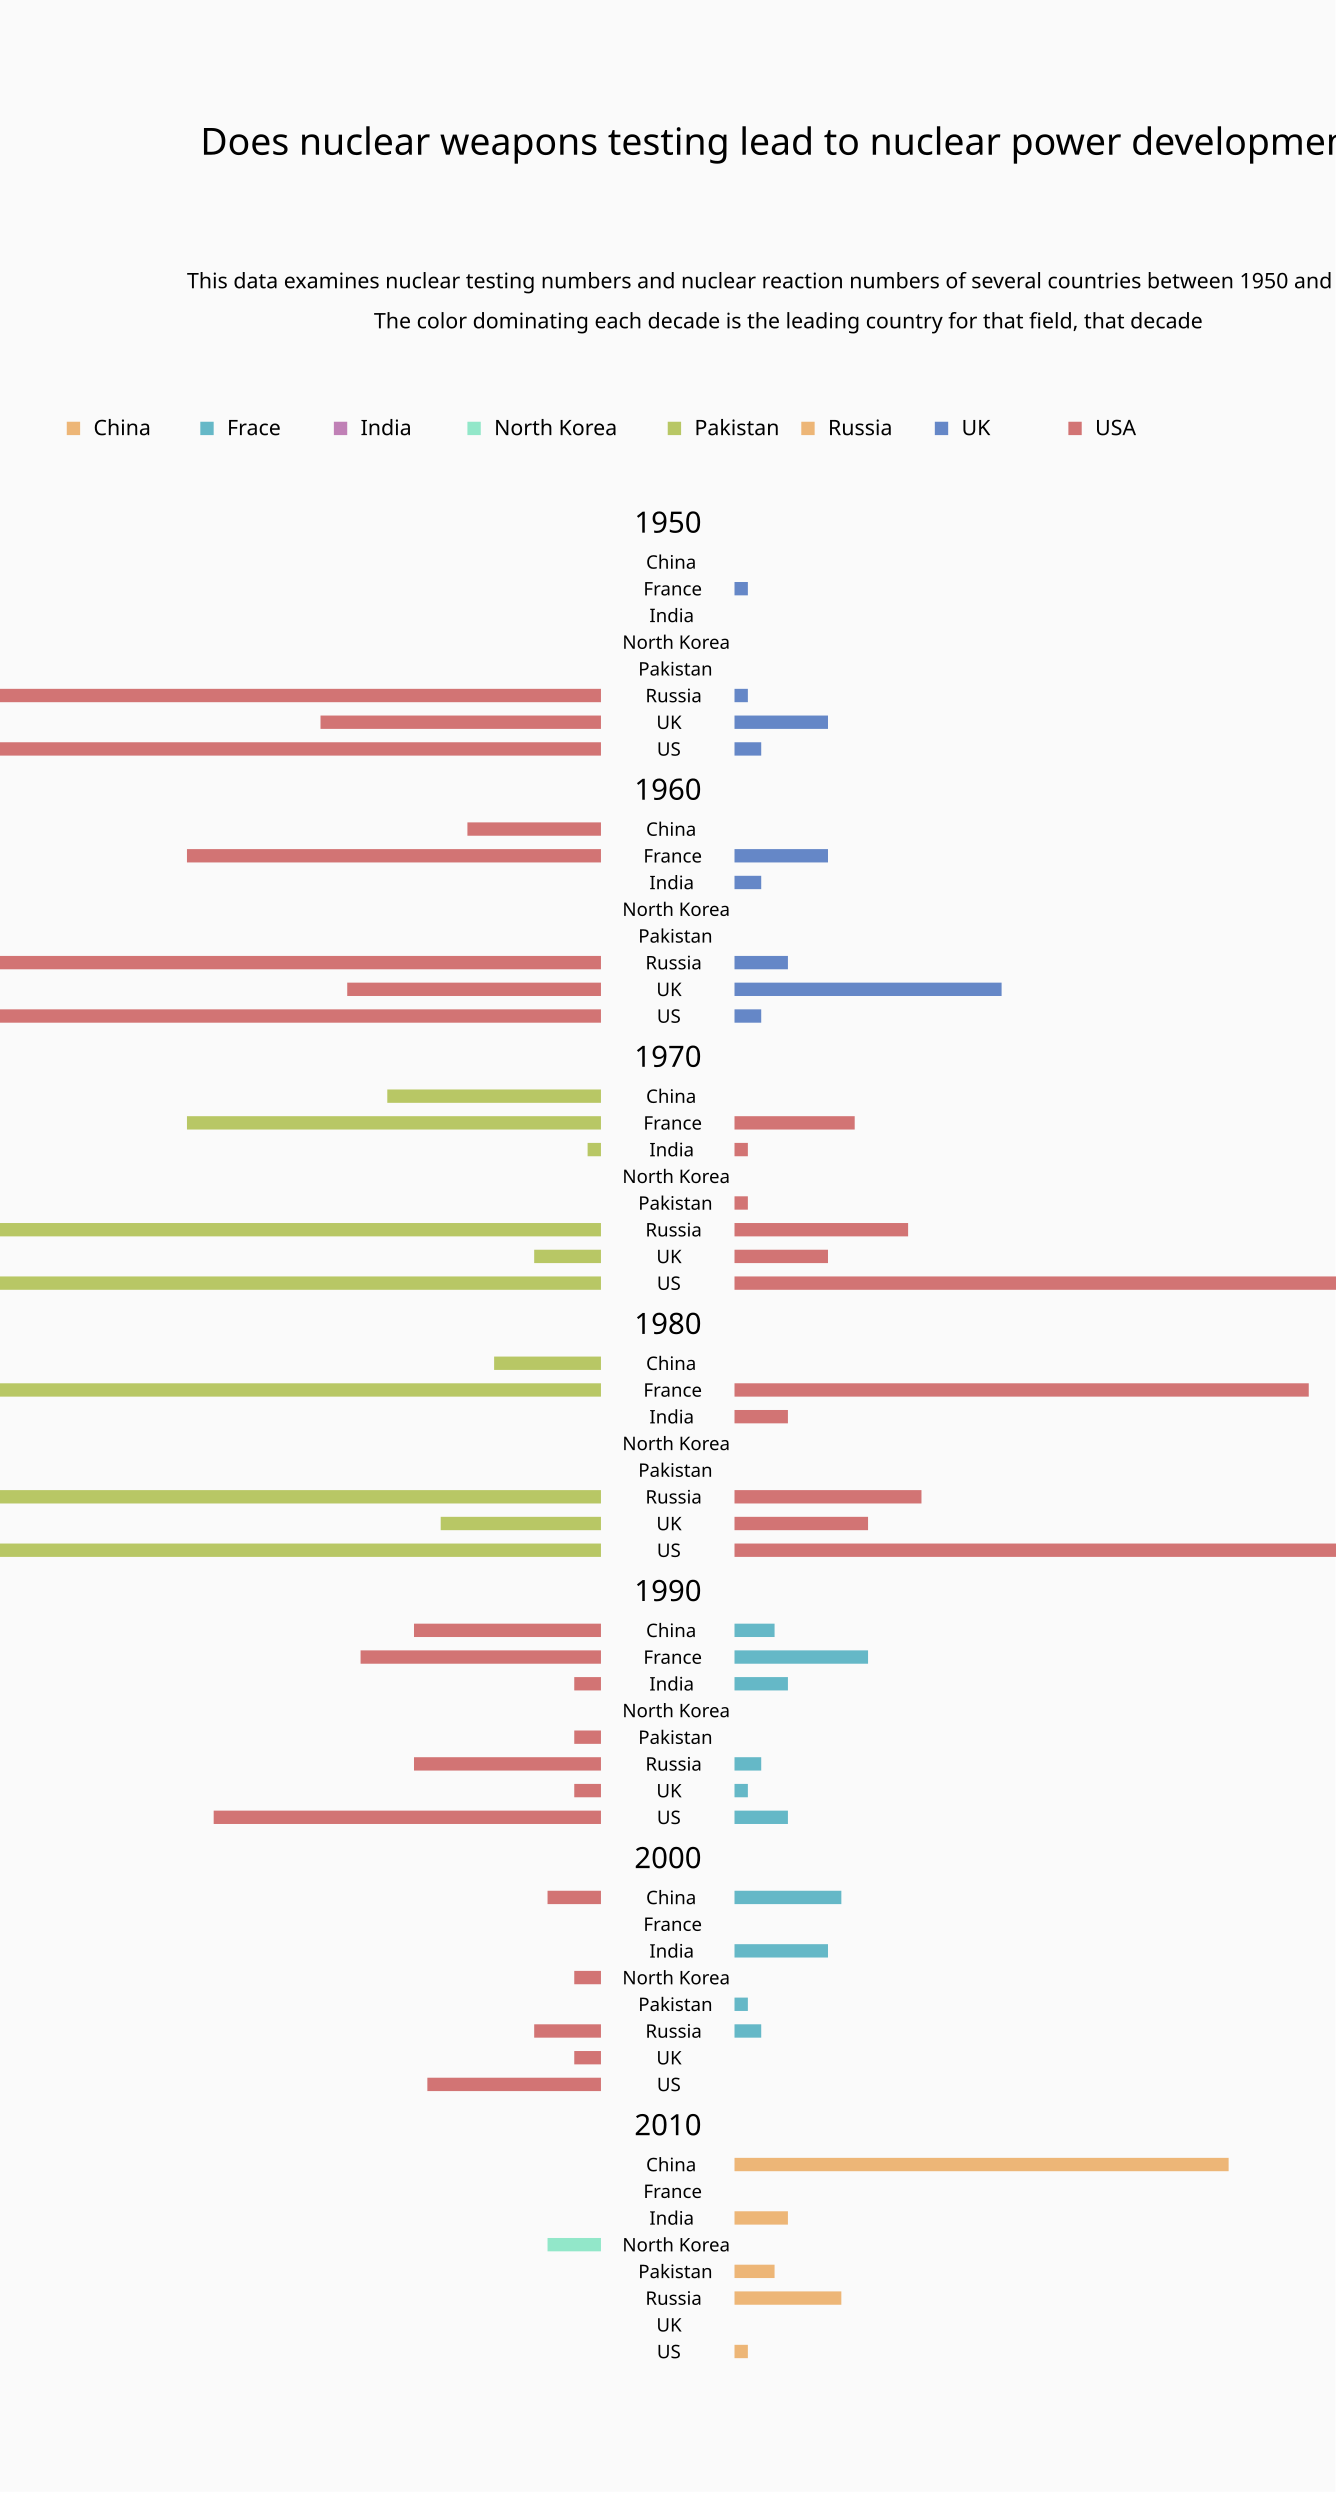
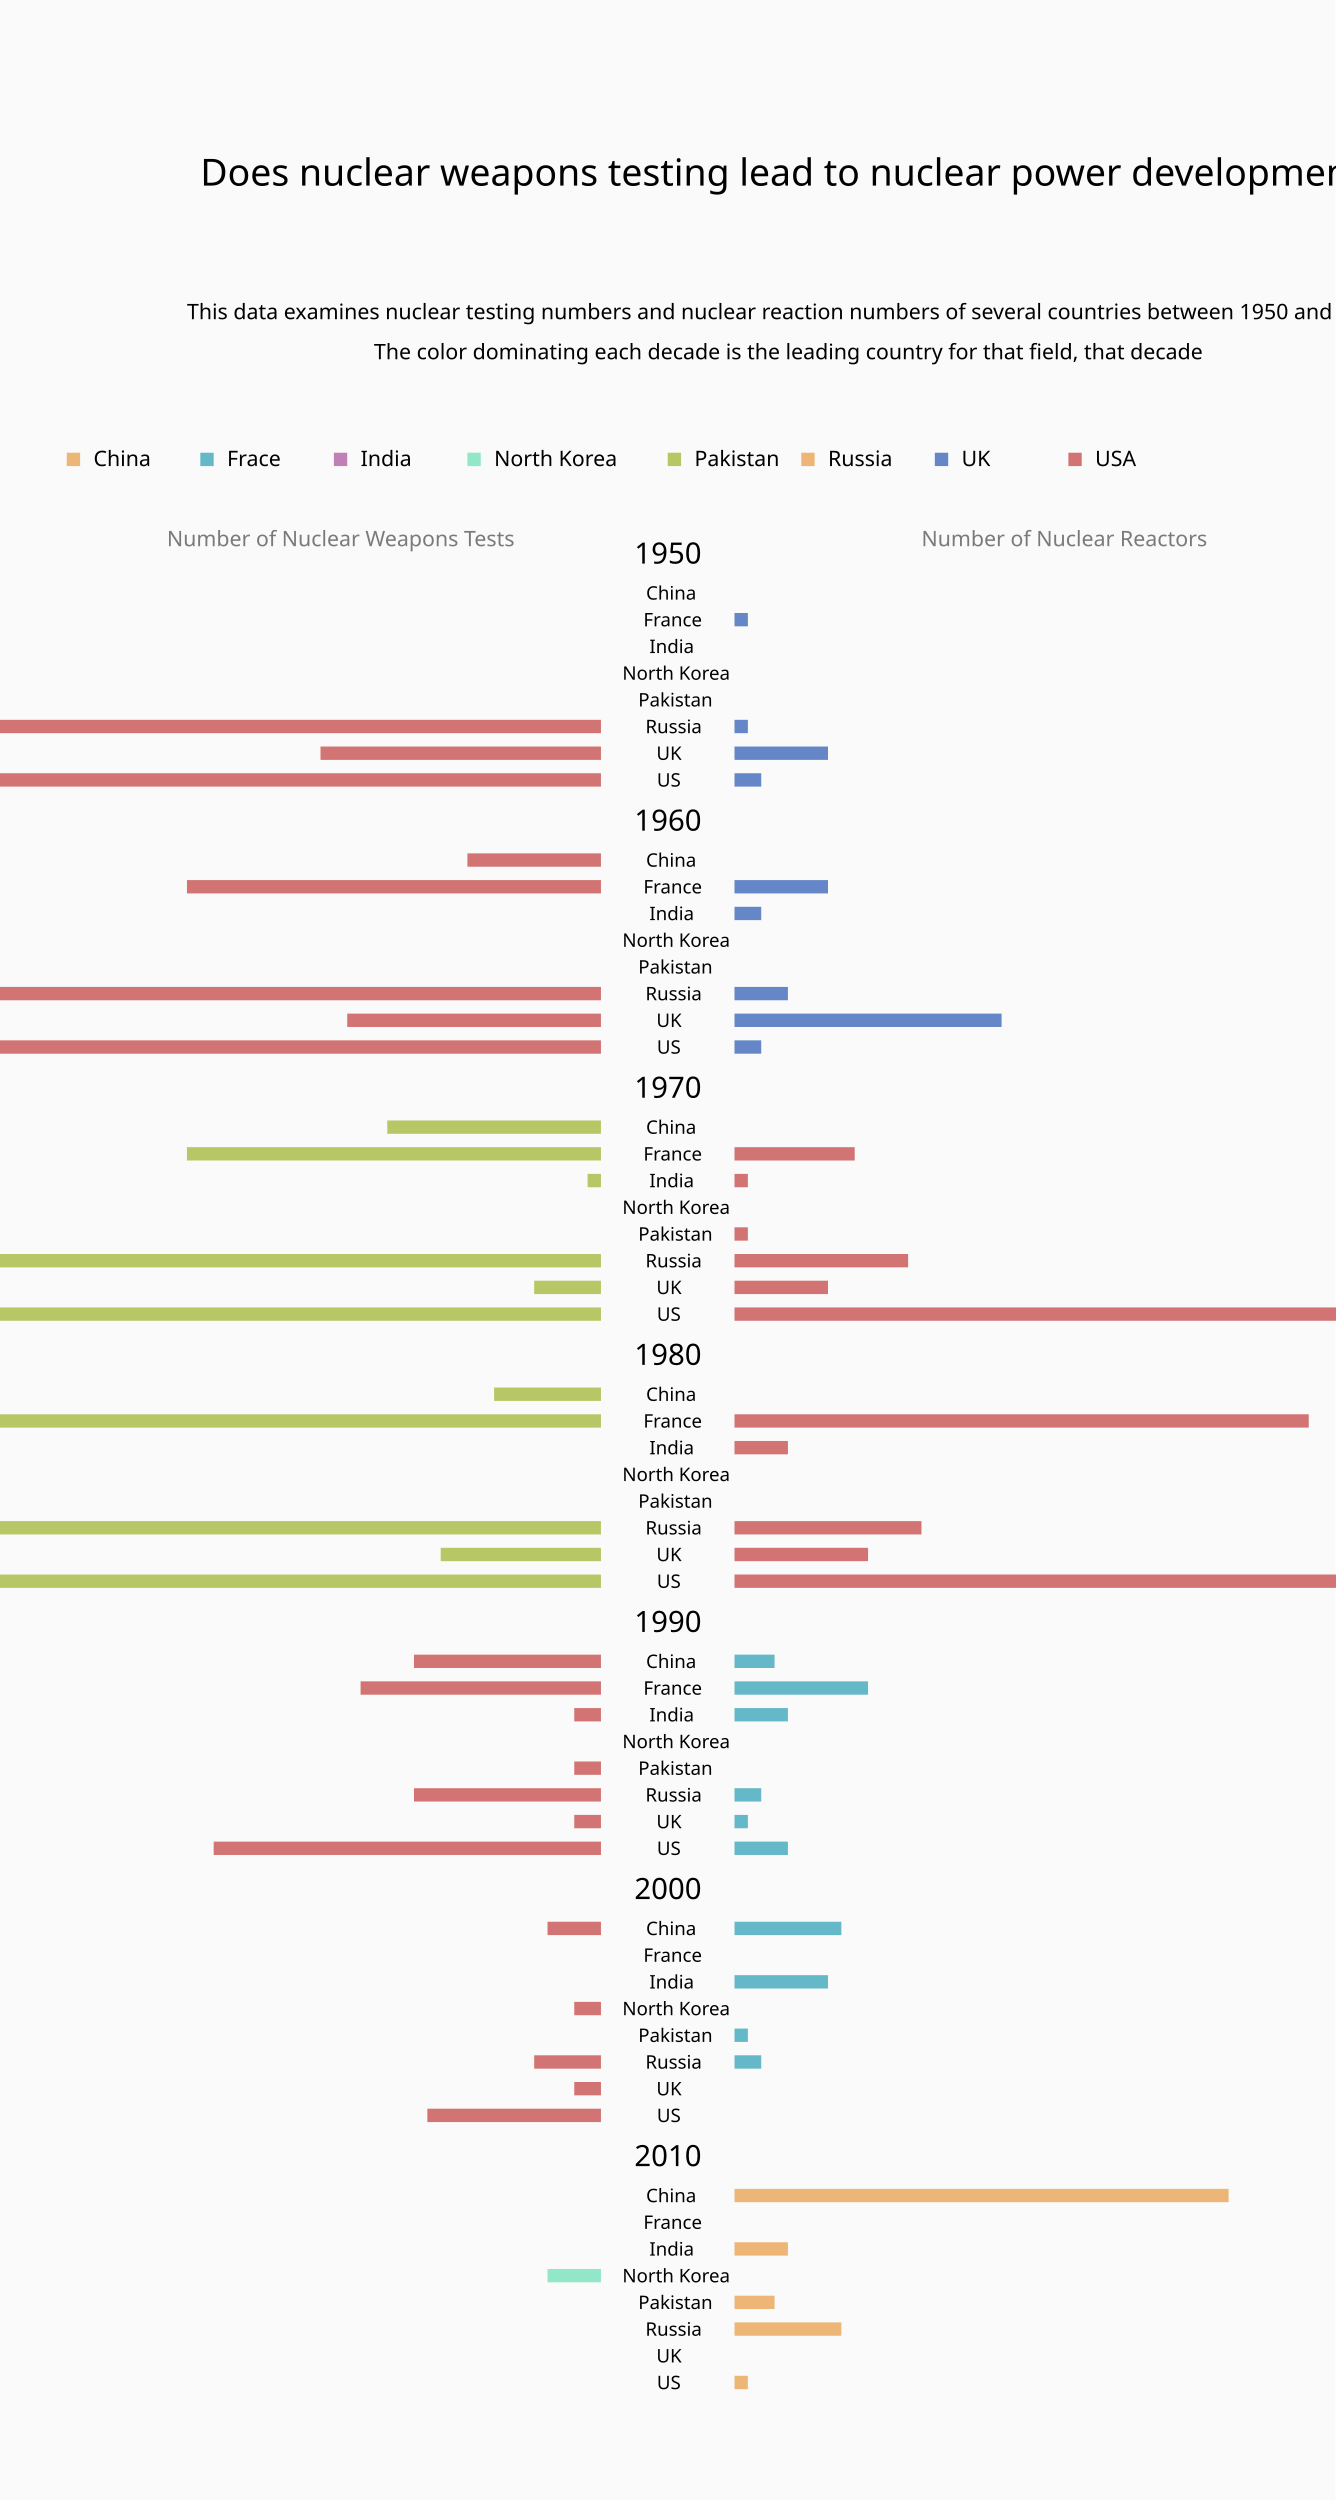
<svg xmlns="http://www.w3.org/2000/svg" version="1.1" id="Layer_1" x="0px" y="0px" viewBox="0 0 1000 1872" style="enable-background:new 0 0 1000 1872;" xml:space="preserve">
  <style type="text/css">
	.st0{fill:#FAFAFA;}
	.st1{font-family:'FuturaPT-Book';}
	.st2{font-size:28px;}
	.st3{font-size:16px;}
	.st4{fill:#EDB677;}
	.st5{fill:#65B8C7;}
	.st6{fill:#C080B6;}
	.st7{fill:#92E7C9;}
	.st8{fill:#B8C765;}
	.st9{fill:#6587C7;}
	.st10{fill:#D27474;}
- 	.st11{font-size:22px;}
- 	.st12{font-size:14px;}
+ 	.st11{fill:#7A7A7A;}
+ 	.st12{font-family:'FuturaPT-BookObl';}
+ 	.st13{font-size:22px;}
+ 	.st14{font-size:14px;}
</style>
  <g transform="scale(1,1)">
    <g transform="scale(1,1)">
-       <rect x="0" y="0" class="st0" width="1000" height="1865.8" />
-     </g>
-     <g>
-       <text transform="matrix(1 0 0 1 150 115.8447)" class="st1 st2">Does nuclear weapons testing lead to nuclear power development?</text>
-     </g>
-     <g>
-       <text transform="matrix(1 0 0 1 140 215.8447)" class="st1 st3">This data examines nuclear testing numbers and nuclear reaction numbers of several countries between 1950 and 2010</text>
-     </g>
-     <g>
-       <text transform="matrix(1 0 0 1 280 245.8447)" class="st1 st3">The color dominating each decade is the leading country for that field, that decade</text>
-     </g>
-     <path class="st4" d="M50,315.8h10v10H50V315.8z" />
-     <g>
-       <text transform="matrix(1 0 0 1 70 325.8446)" class="st1 st3">China</text>
-     </g>
-     <path class="st5" d="M150,315.8h10v10h-10V315.8z" />
-     <g>
-       <text transform="matrix(1 0 0 1 170 325.8446)" class="st1 st3">Frace</text>
-     </g>
-     <path class="st6" d="M250,315.8h10v10h-10V315.8z" />
-     <g>
-       <text transform="matrix(1 0 0 1 270 325.8446)" class="st1 st3">India</text>
-     </g>
-     <path class="st7" d="M350,315.8h10v10h-10V315.8z" />
-     <g>
-       <text transform="matrix(1 0 0 1 370 325.8446)" class="st1 st3">North Korea</text>
-     </g>
-     <path class="st8" d="M500,315.8h10v10h-10V315.8z" />
-     <g>
-       <text transform="matrix(1 0 0 1 520 325.8446)" class="st1 st3">Pakistan</text>
-     </g>
-     <path class="st4" d="M600,315.8h10v10h-10V315.8z" />
-     <g>
-       <text transform="matrix(1 0 0 1 620 325.8446)" class="st1 st3">Russia</text>
-     </g>
-     <path class="st9" d="M700,315.8h10v10h-10V315.8z" />
-     <g>
-       <text transform="matrix(1 0 0 1 720 325.8446)" class="st1 st3">UK</text>
-     </g>
-     <path class="st10" d="M800,315.8h10v10h-10V315.8z" />
-     <g>
-       <text transform="matrix(1 0 0 1 820 325.8446)" class="st1 st3">USA</text>
-     </g>
-     <g>
-       <text transform="matrix(1 0 0 1 475 398.8446)" class="st1 st11">1950</text>
-     </g>
-     <g>
-       <text transform="matrix(1 0 0 1 475 598.8446)" class="st1 st11">1960</text>
-     </g>
-     <g>
-       <text transform="matrix(1 0 0 1 475 798.8447)" class="st1 st11">1970</text>
-     </g>
-     <g>
-       <text transform="matrix(1 0 0 1 475 998.8447)" class="st1 st11">1980</text>
-     </g>
-     <g>
-       <text transform="matrix(1 0 0 1 475 1198.845)" class="st1 st11">1990</text>
-     </g>
-     <g>
-       <text transform="matrix(1 0 0 1 475 1398.845)" class="st1 st11">2000</text>
-     </g>
-     <g>
-       <text transform="matrix(1 0 0 1 475 1598.845)" class="st1 st11">2010</text>
-     </g>
-     <path class="st10" d="M450,415.8L450,415.8v10l0,0V415.8z" />
-     <path class="st10" d="M450,435.8L450,435.8v10l0,0V435.8z" />
-     <path class="st10" d="M450,455.8L450,455.8v10l0,0V455.8z" />
-     <path class="st10" d="M450,475.8L450,475.8v10l0,0V475.8z" />
-     <path class="st10" d="M450,495.8L450,495.8v10l0,0V495.8z" />
-     <path class="st10" d="M-390,515.8h840v10h-840V515.8z" />
-     <path class="st10" d="M240,535.8h210v10H240V535.8z" />
-     <path class="st10" d="M-1430,555.8H450v10h-1880V555.8z" />
-     <path class="st10" d="M350,615.8h100v10H350V615.8z" />
-     <path class="st10" d="M140,635.8h310v10H140V635.8z" />
-     <path class="st10" d="M450,655.8L450,655.8v10l0,0V655.8z" />
-     <path class="st10" d="M450,675.8L450,675.8v10l0,0V675.8z" />
-     <path class="st10" d="M450,695.8L450,695.8v10l0,0V695.8z" />
-     <path class="st10" d="M-2390,715.8H450v10h-2840V715.8z" />
-     <path class="st10" d="M260,735.8h190v10H260V735.8z" />
-     <path class="st10" d="M-4330,755.8H450v10h-4780V755.8z" />
-     <path class="st8" d="M290,815.8h160v10H290V815.8z" />
-     <path class="st8" d="M140,835.8h310v10H140V835.8z" />
-     <path class="st8" d="M440,855.8h10v10h-10V855.8z" />
-     <path class="st8" d="M450,875.8L450,875.8v10l0,0V875.8z" />
-     <path class="st8" d="M450,895.8L450,895.8v10l0,0V895.8z" />
-     <path class="st8" d="M-1980,915.8H450v10h-2430V915.8z" />
-     <path class="st8" d="M400,935.8h50v10h-50V935.8z" />
-     <path class="st8" d="M-1870,955.8H450v10h-2320V955.8z" />
-     <path class="st8" d="M370,1015.8h80v10h-80V1015.8z" />
-     <path class="st8" d="M-470,1035.8h920v10h-920V1035.8z" />
-     <path class="st8" d="M450,1055.8L450,1055.8v10l0,0V1055.8z" />
-     <path class="st8" d="M450,1075.8L450,1075.8v10l0,0V1075.8z" />
-     <path class="st8" d="M450,1095.8L450,1095.8v10l0,0V1095.8z" />
-     <path class="st8" d="M-1420,1115.8H450v10h-1870V1115.8z" />
-     <path class="st8" d="M330,1135.8h120v10H330V1135.8z" />
-     <path class="st8" d="M-1100,1155.8H450v10h-1550V1155.8z" />
-     <path class="st10" d="M310,1215.8h140v10H310V1215.8z" />
-     <path class="st10" d="M270,1235.8h180v10H270V1235.8z" />
-     <path class="st10" d="M430,1255.8h20v10h-20V1255.8z" />
-     <path class="st10" d="M450,1275.8L450,1275.8v10l0,0V1275.8z" />
-     <path class="st10" d="M430,1295.8h20v10h-20V1295.8z" />
-     <path class="st10" d="M310,1315.8h140v10H310V1315.8z" />
-     <path class="st10" d="M430,1335.8h20v10h-20V1335.8z" />
-     <path class="st10" d="M160,1355.8h290v10H160V1355.8z" />
-     <path class="st10" d="M410,1415.8h40v10h-40V1415.8z" />
-     <path class="st10" d="M450,1435.8L450,1435.8v10l0,0V1435.8z" />
-     <path class="st10" d="M450,1455.8L450,1455.8v10l0,0V1455.8z" />
-     <path class="st10" d="M430,1475.8h20v10h-20V1475.8z" />
-     <path class="st10" d="M450,1495.8L450,1495.8v10l0,0V1495.8z" />
-     <path class="st10" d="M400,1515.8h50v10h-50V1515.8z" />
-     <path class="st10" d="M430,1535.8h20v10h-20V1535.8z" />
-     <path class="st10" d="M320,1555.8h130v10H320V1555.8z" />
-     <path class="st7" d="M450,1615.8L450,1615.8v10l0,0V1615.8z" />
-     <path class="st7" d="M450,1635.8L450,1635.8v10l0,0V1635.8z" />
-     <path class="st7" d="M450,1655.8L450,1655.8v10l0,0V1655.8z" />
-     <path class="st7" d="M410,1675.8h40v10h-40V1675.8z" />
-     <path class="st7" d="M450,1695.8L450,1695.8v10l0,0V1695.8z" />
-     <path class="st7" d="M450,1715.8L450,1715.8v10l0,0V1715.8z" />
-     <path class="st7" d="M450,1735.8L450,1735.8v10l0,0V1735.8z" />
-     <path class="st7" d="M450,1755.8L450,1755.8v10l0,0V1755.8z" />
-     <path class="st9" d="M550,415.8L550,415.8v10l0,0V415.8z" />
-     <g>
-       <text transform="matrix(1 0 0 1 483.7604 425.8446)" class="st1 st12">China</text>
-     </g>
-     <path class="st9" d="M550,435.8h10v10h-10V435.8z" />
-     <g>
-       <text transform="matrix(1 0 0 1 481.7794 445.8446)" class="st1 st12">France</text>
-     </g>
-     <path class="st9" d="M550,455.8L550,455.8v10l0,0V455.8z" />
-     <g>
-       <text transform="matrix(1 0 0 1 486.2384 465.8446)" class="st1 st12">India</text>
-     </g>
-     <path class="st9" d="M550,475.8L550,475.8v10l0,0V475.8z" />
-     <g>
-       <text transform="matrix(1 0 0 1 466.0228 485.8446)" class="st1 st12">North Korea</text>
-     </g>
-     <path class="st9" d="M550,495.8L550,495.8v10l0,0V495.8z" />
-     <g>
-       <text transform="matrix(1 0 0 1 477.9225 505.8446)" class="st1 st12">Pakistan</text>
-     </g>
-     <path class="st9" d="M550,515.8h10v10h-10V515.8z" />
-     <g>
-       <text transform="matrix(1 0 0 1 483.3054 525.8446)" class="st1 st12">Russia</text>
-     </g>
-     <path class="st9" d="M550,535.8h70v10h-70V535.8z" />
-     <g>
-       <text transform="matrix(1 0 0 1 491.5021 545.8446)" class="st1 st12">UK</text>
-     </g>
-     <path class="st9" d="M550,555.8h20v10h-20V555.8z" />
-     <g>
-       <text transform="matrix(1 0 0 1 491.8521 565.8446)" class="st1 st12">US</text>
-     </g>
-     <path class="st9" d="M550,615.8L550,615.8v10l0,0V615.8z" />
-     <g>
-       <text transform="matrix(1 0 0 1 483.7604 625.8446)" class="st1 st12">China</text>
-     </g>
-     <path class="st9" d="M550,635.8h70v10h-70V635.8z" />
-     <g>
-       <text transform="matrix(1 0 0 1 481.7794 645.8446)" class="st1 st12">France</text>
-     </g>
-     <path class="st9" d="M550,655.8h20v10h-20V655.8z" />
-     <g>
-       <text transform="matrix(1 0 0 1 486.2384 665.8446)" class="st1 st12">India</text>
-     </g>
-     <path class="st9" d="M550,675.8L550,675.8v10l0,0V675.8z" />
-     <g>
-       <text transform="matrix(1 0 0 1 466.0228 685.8446)" class="st1 st12">North Korea</text>
-     </g>
-     <path class="st9" d="M550,695.8L550,695.8v10l0,0V695.8z" />
-     <g>
-       <text transform="matrix(1 0 0 1 477.9225 705.8446)" class="st1 st12">Pakistan</text>
-     </g>
-     <path class="st9" d="M550,715.8h40v10h-40V715.8z" />
-     <g>
-       <text transform="matrix(1 0 0 1 483.3054 725.8446)" class="st1 st12">Russia</text>
-     </g>
-     <path class="st9" d="M550,735.8h200v10H550V735.8z" />
-     <g>
-       <text transform="matrix(1 0 0 1 491.5021 745.8446)" class="st1 st12">UK</text>
-     </g>
-     <path class="st9" d="M550,755.8h20v10h-20V755.8z" />
-     <g>
-       <text transform="matrix(1 0 0 1 491.8521 765.8446)" class="st1 st12">US</text>
-     </g>
-     <path class="st10" d="M550,815.8L550,815.8v10l0,0V815.8z" />
-     <g>
-       <text transform="matrix(1 0 0 1 483.7604 825.8447)" class="st1 st12">China</text>
-     </g>
-     <path class="st10" d="M550,835.8h90v10h-90V835.8z" />
-     <g>
-       <text transform="matrix(1 0 0 1 481.7794 845.8447)" class="st1 st12">France</text>
-     </g>
-     <path class="st10" d="M550,855.8h10v10h-10V855.8z" />
-     <g>
-       <text transform="matrix(1 0 0 1 486.2384 865.8447)" class="st1 st12">India</text>
-     </g>
-     <path class="st10" d="M550,875.8L550,875.8v10l0,0V875.8z" />
-     <g>
-       <text transform="matrix(1 0 0 1 466.0228 885.8447)" class="st1 st12">North Korea</text>
-     </g>
-     <path class="st10" d="M550,895.8h10v10h-10V895.8z" />
-     <g>
-       <text transform="matrix(1 0 0 1 477.9225 905.8447)" class="st1 st12">Pakistan</text>
-     </g>
-     <path class="st10" d="M550,915.8h130v10H550V915.8z" />
-     <g>
-       <text transform="matrix(1 0 0 1 483.3054 925.8447)" class="st1 st12">Russia</text>
-     </g>
-     <path class="st10" d="M550,935.8h70v10h-70V935.8z" />
-     <g>
-       <text transform="matrix(1 0 0 1 491.5021 945.8447)" class="st1 st12">UK</text>
-     </g>
-     <path class="st10" d="M550,955.8h590v10H550V955.8z" />
-     <g>
-       <text transform="matrix(1 0 0 1 491.8521 965.8447)" class="st1 st12">US</text>
-     </g>
-     <path class="st10" d="M550,1015.8L550,1015.8v10l0,0V1015.8z" />
-     <g>
-       <text transform="matrix(1 0 0 1 483.7604 1025.845)" class="st1 st12">China</text>
-     </g>
-     <path class="st10" d="M550,1035.8h430v10H550V1035.8z" />
-     <g>
-       <text transform="matrix(1 0 0 1 481.7794 1045.845)" class="st1 st12">France</text>
-     </g>
-     <path class="st10" d="M550,1055.8h40v10h-40V1055.8z" />
-     <g>
-       <text transform="matrix(1 0 0 1 486.2384 1065.845)" class="st1 st12">India</text>
-     </g>
-     <path class="st10" d="M550,1075.8L550,1075.8v10l0,0V1075.8z" />
-     <g>
-       <text transform="matrix(1 0 0 1 466.0228 1085.845)" class="st1 st12">North Korea</text>
-     </g>
-     <path class="st10" d="M550,1095.8L550,1095.8v10l0,0V1095.8z" />
-     <g>
-       <text transform="matrix(1 0 0 1 477.9225 1105.845)" class="st1 st12">Pakistan</text>
-     </g>
-     <path class="st10" d="M550,1115.8h140v10H550V1115.8z" />
-     <g>
-       <text transform="matrix(1 0 0 1 483.3054 1125.845)" class="st1 st12">Russia</text>
-     </g>
-     <path class="st10" d="M550,1135.8h100v10H550V1135.8z" />
-     <g>
-       <text transform="matrix(1 0 0 1 491.5021 1145.845)" class="st1 st12">UK</text>
-     </g>
-     <path class="st10" d="M550,1155.8h470v10H550V1155.8z" />
-     <g>
-       <text transform="matrix(1 0 0 1 491.8521 1165.845)" class="st1 st12">US</text>
-     </g>
-     <path class="st5" d="M550,1215.8h30v10h-30V1215.8z" />
-     <g>
-       <text transform="matrix(1 0 0 1 483.7604 1225.845)" class="st1 st12">China</text>
-     </g>
-     <path class="st5" d="M550,1235.8h100v10H550V1235.8z" />
-     <g>
-       <text transform="matrix(1 0 0 1 481.7794 1245.845)" class="st1 st12">France</text>
-     </g>
-     <path class="st5" d="M550,1255.8h40v10h-40V1255.8z" />
-     <g>
-       <text transform="matrix(1 0 0 1 486.2384 1265.845)" class="st1 st12">India</text>
-     </g>
-     <path class="st5" d="M550,1275.8L550,1275.8v10l0,0V1275.8z" />
-     <g>
-       <text transform="matrix(1 0 0 1 466.0228 1285.845)" class="st1 st12">North Korea</text>
-     </g>
-     <path class="st5" d="M550,1295.8L550,1295.8v10l0,0V1295.8z" />
-     <g>
-       <text transform="matrix(1 0 0 1 477.9225 1305.845)" class="st1 st12">Pakistan</text>
-     </g>
-     <path class="st5" d="M550,1315.8h20v10h-20V1315.8z" />
-     <g>
-       <text transform="matrix(1 0 0 1 483.3054 1325.845)" class="st1 st12">Russia</text>
-     </g>
-     <path class="st5" d="M550,1335.8h10v10h-10V1335.8z" />
-     <g>
-       <text transform="matrix(1 0 0 1 491.5021 1345.845)" class="st1 st12">UK</text>
-     </g>
-     <path class="st5" d="M550,1355.8h40v10h-40V1355.8z" />
-     <g>
-       <text transform="matrix(1 0 0 1 491.8521 1365.845)" class="st1 st12">US</text>
-     </g>
-     <path class="st5" d="M550,1415.8h80v10h-80V1415.8z" />
-     <g>
-       <text transform="matrix(1 0 0 1 483.7604 1425.845)" class="st1 st12">China</text>
-     </g>
-     <path class="st5" d="M550,1435.8L550,1435.8v10l0,0V1435.8z" />
-     <g>
-       <text transform="matrix(1 0 0 1 481.7794 1445.845)" class="st1 st12">France</text>
-     </g>
-     <path class="st5" d="M550,1455.8h70v10h-70V1455.8z" />
-     <g>
-       <text transform="matrix(1 0 0 1 486.2384 1465.845)" class="st1 st12">India</text>
-     </g>
-     <path class="st5" d="M550,1475.8L550,1475.8v10l0,0V1475.8z" />
-     <g>
-       <text transform="matrix(1 0 0 1 466.0228 1485.845)" class="st1 st12">North Korea</text>
-     </g>
-     <path class="st5" d="M550,1495.8h10v10h-10V1495.8z" />
-     <g>
-       <text transform="matrix(1 0 0 1 477.9225 1505.845)" class="st1 st12">Pakistan</text>
-     </g>
-     <path class="st5" d="M550,1515.8h20v10h-20V1515.8z" />
-     <g>
-       <text transform="matrix(1 0 0 1 483.3054 1525.845)" class="st1 st12">Russia</text>
-     </g>
-     <path class="st5" d="M550,1535.8L550,1535.8v10l0,0V1535.8z" />
-     <g>
-       <text transform="matrix(1 0 0 1 491.5021 1545.845)" class="st1 st12">UK</text>
-     </g>
-     <path class="st5" d="M550,1555.8L550,1555.8v10l0,0V1555.8z" />
-     <g>
-       <text transform="matrix(1 0 0 1 491.8521 1565.845)" class="st1 st12">US</text>
-     </g>
-     <path class="st4" d="M550,1615.8h370v10H550V1615.8z" />
-     <g>
-       <text transform="matrix(1 0 0 1 483.7604 1625.845)" class="st1 st12">China</text>
-     </g>
-     <path class="st4" d="M550,1635.8L550,1635.8v10l0,0V1635.8z" />
-     <g>
-       <text transform="matrix(1 0 0 1 481.7794 1645.845)" class="st1 st12">France</text>
-     </g>
-     <path class="st4" d="M550,1655.8h40v10h-40V1655.8z" />
-     <g>
-       <text transform="matrix(1 0 0 1 486.2384 1665.845)" class="st1 st12">India</text>
-     </g>
-     <path class="st4" d="M550,1675.8L550,1675.8v10l0,0V1675.8z" />
-     <g>
-       <text transform="matrix(1 0 0 1 466.0228 1685.845)" class="st1 st12">North Korea</text>
-     </g>
-     <path class="st4" d="M550,1695.8h30v10h-30V1695.8z" />
-     <g>
-       <text transform="matrix(1 0 0 1 477.9225 1705.845)" class="st1 st12">Pakistan</text>
-     </g>
-     <path class="st4" d="M550,1715.8h80v10h-80V1715.8z" />
-     <g>
-       <text transform="matrix(1 0 0 1 483.3054 1725.845)" class="st1 st12">Russia</text>
-     </g>
-     <path class="st4" d="M550,1735.8L550,1735.8v10l0,0V1735.8z" />
-     <g>
-       <text transform="matrix(1 0 0 1 491.5021 1745.845)" class="st1 st12">UK</text>
-     </g>
-     <path class="st4" d="M550,1755.8h10v10h-10V1755.8z" />
-     <g>
-       <text transform="matrix(1 0 0 1 491.8521 1765.845)" class="st1 st12">US</text>
+       <rect class="st0" width="1000" height="1872" />
+     </g>
+     <g>
+       <text transform="matrix(1 0 0 1 150 139)" class="st1 st2">Does nuclear weapons testing lead to nuclear power development?</text>
+     </g>
+     <g>
+       <text transform="matrix(1 0 0 1 140 239)" class="st1 st3">This data examines nuclear testing numbers and nuclear reaction numbers of several countries between 1950 and 2010</text>
+     </g>
+     <g>
+       <text transform="matrix(1 0 0 1 280 269)" class="st1 st3">The color dominating each decade is the leading country for that field, that decade</text>
+     </g>
+     <path class="st4" d="M50,339h10v10H50V339z" />
+     <g>
+       <text transform="matrix(1 0 0 1 70 349)" class="st1 st3">China</text>
+     </g>
+     <path class="st5" d="M150,339h10v10h-10V339z" />
+     <g>
+       <text transform="matrix(1 0 0 1 170 349)" class="st1 st3">Frace</text>
+     </g>
+     <path class="st6" d="M250,339h10v10h-10V339z" />
+     <g>
+       <text transform="matrix(1 0 0 1 270 349)" class="st1 st3">India</text>
+     </g>
+     <path class="st7" d="M350,339h10v10h-10V339z" />
+     <g>
+       <text transform="matrix(1 0 0 1 370 349)" class="st1 st3">North Korea</text>
+     </g>
+     <path class="st8" d="M500,339h10v10h-10V339z" />
+     <g>
+       <text transform="matrix(1 0 0 1 520 349)" class="st1 st3">Pakistan</text>
+     </g>
+     <path class="st4" d="M600,339h10v10h-10V339z" />
+     <g>
+       <text transform="matrix(1 0 0 1 620 349)" class="st1 st3">Russia</text>
+     </g>
+     <path class="st9" d="M700,339h10v10h-10V339z" />
+     <g>
+       <text transform="matrix(1 0 0 1 720 349)" class="st1 st3">UK</text>
+     </g>
+     <path class="st10" d="M800,339h10v10h-10V339z" />
+     <g>
+       <text transform="matrix(1 0 0 1 820 349)" class="st1 st3">USA</text>
+     </g>
+     <g>
+       <text transform="matrix(1 0 0 1 125 409)" class="st11 st12 st3">Number of Nuclear Weapons Tests</text>
+     </g>
+     <g>
+       <text transform="matrix(1 0 0 1 690 409)" class="st11 st12 st3">Number of Nuclear Reactors</text>
+     </g>
+     <g>
+       <text transform="matrix(1 0 0 1 475 422)" class="st12 st13">1950</text>
+     </g>
+     <g>
+       <text transform="matrix(1 0 0 1 475 622)" class="st12 st13">1960</text>
+     </g>
+     <g>
+       <text transform="matrix(1 0 0 1 475 822)" class="st12 st13">1970</text>
+     </g>
+     <g>
+       <text transform="matrix(1 0 0 1 475 1022)" class="st12 st13">1980</text>
+     </g>
+     <g>
+       <text transform="matrix(1 0 0 1 475 1222)" class="st12 st13">1990</text>
+     </g>
+     <g>
+       <text transform="matrix(1 0 0 1 475 1422)" class="st12 st13">2000</text>
+     </g>
+     <g>
+       <text transform="matrix(1 0 0 1 475 1622)" class="st12 st13">2010</text>
+     </g>
+     <path class="st10" d="M450,439L450,439v10l0,0V439z" />
+     <path class="st10" d="M450,459L450,459v10l0,0V459z" />
+     <path class="st10" d="M450,479L450,479v10l0,0V479z" />
+     <path class="st10" d="M450,499L450,499v10l0,0V499z" />
+     <path class="st10" d="M450,519L450,519v10l0,0V519z" />
+     <path class="st10" d="M-390,539h840v10h-840V539z" />
+     <path class="st10" d="M240,559h210v10H240V559z" />
+     <path class="st10" d="M-1430,579H450v10h-1880V579z" />
+     <path class="st10" d="M350,639h100v10H350V639z" />
+     <path class="st10" d="M140,659h310v10H140V659z" />
+     <path class="st10" d="M450,679L450,679v10l0,0V679z" />
+     <path class="st10" d="M450,699L450,699v10l0,0V699z" />
+     <path class="st10" d="M450,719L450,719v10l0,0V719z" />
+     <path class="st10" d="M-2390,739H450v10h-2840V739z" />
+     <path class="st10" d="M260,759h190v10H260V759z" />
+     <path class="st10" d="M-4330,779H450v10h-4780V779z" />
+     <path class="st8" d="M290,839h160v10H290V839z" />
+     <path class="st8" d="M140,859h310v10H140V859z" />
+     <path class="st8" d="M440,879h10v10h-10V879z" />
+     <path class="st8" d="M450,899L450,899v10l0,0V899z" />
+     <path class="st8" d="M450,919L450,919v10l0,0V919z" />
+     <path class="st8" d="M-1980,939H450v10h-2430V939z" />
+     <path class="st8" d="M400,959h50v10h-50V959z" />
+     <path class="st8" d="M-1870,979H450v10h-2320V979z" />
+     <path class="st8" d="M370,1039h80v10h-80V1039z" />
+     <path class="st8" d="M-470,1059h920v10h-920V1059z" />
+     <path class="st8" d="M450,1079L450,1079v10l0,0V1079z" />
+     <path class="st8" d="M450,1099L450,1099v10l0,0V1099z" />
+     <path class="st8" d="M450,1119L450,1119v10l0,0V1119z" />
+     <path class="st8" d="M-1420,1139H450v10h-1870V1139z" />
+     <path class="st8" d="M330,1159h120v10H330V1159z" />
+     <path class="st8" d="M-1100,1179H450v10h-1550V1179z" />
+     <path class="st10" d="M310,1239h140v10H310V1239z" />
+     <path class="st10" d="M270,1259h180v10H270V1259z" />
+     <path class="st10" d="M430,1279h20v10h-20V1279z" />
+     <path class="st10" d="M450,1299L450,1299v10l0,0V1299z" />
+     <path class="st10" d="M430,1319h20v10h-20V1319z" />
+     <path class="st10" d="M310,1339h140v10H310V1339z" />
+     <path class="st10" d="M430,1359h20v10h-20V1359z" />
+     <path class="st10" d="M160,1379h290v10H160V1379z" />
+     <path class="st10" d="M410,1439h40v10h-40V1439z" />
+     <path class="st10" d="M450,1459L450,1459v10l0,0V1459z" />
+     <path class="st10" d="M450,1479L450,1479v10l0,0V1479z" />
+     <path class="st10" d="M430,1499h20v10h-20V1499z" />
+     <path class="st10" d="M450,1519L450,1519v10l0,0V1519z" />
+     <path class="st10" d="M400,1539h50v10h-50V1539z" />
+     <path class="st10" d="M430,1559h20v10h-20V1559z" />
+     <path class="st10" d="M320,1579h130v10H320V1579z" />
+     <path class="st7" d="M450,1639L450,1639v10l0,0V1639z" />
+     <path class="st7" d="M450,1659L450,1659v10l0,0V1659z" />
+     <path class="st7" d="M450,1679L450,1679v10l0,0V1679z" />
+     <path class="st7" d="M410,1699h40v10h-40V1699z" />
+     <path class="st7" d="M450,1719L450,1719v10l0,0V1719z" />
+     <path class="st7" d="M450,1739L450,1739v10l0,0V1739z" />
+     <path class="st7" d="M450,1759L450,1759v10l0,0V1759z" />
+     <path class="st7" d="M450,1779L450,1779v10l0,0V1779z" />
+     <path class="st9" d="M550,439L550,439v10l0,0V439z" />
+     <g>
+       <text transform="matrix(1 0 0 1 483.7604 449)" class="st1 st14">China</text>
+     </g>
+     <path class="st9" d="M550,459h10v10h-10V459z" />
+     <g>
+       <text transform="matrix(1 0 0 1 481.7794 469)" class="st1 st14">France</text>
+     </g>
+     <path class="st9" d="M550,479L550,479v10l0,0V479z" />
+     <g>
+       <text transform="matrix(1 0 0 1 486.2384 489)" class="st1 st14">India</text>
+     </g>
+     <path class="st9" d="M550,499L550,499v10l0,0V499z" />
+     <g>
+       <text transform="matrix(1 0 0 1 466.0228 509)" class="st1 st14">North Korea</text>
+     </g>
+     <path class="st9" d="M550,519L550,519v10l0,0V519z" />
+     <g>
+       <text transform="matrix(1 0 0 1 477.9225 529)" class="st1 st14">Pakistan</text>
+     </g>
+     <path class="st9" d="M550,539h10v10h-10V539z" />
+     <g>
+       <text transform="matrix(1 0 0 1 483.3054 549)" class="st1 st14">Russia</text>
+     </g>
+     <path class="st9" d="M550,559h70v10h-70V559z" />
+     <g>
+       <text transform="matrix(1 0 0 1 491.5021 569)" class="st1 st14">UK</text>
+     </g>
+     <path class="st9" d="M550,579h20v10h-20V579z" />
+     <g>
+       <text transform="matrix(1 0 0 1 491.8521 589)" class="st1 st14">US</text>
+     </g>
+     <path class="st9" d="M550,639L550,639v10l0,0V639z" />
+     <g>
+       <text transform="matrix(1 0 0 1 483.7604 649)" class="st1 st14">China</text>
+     </g>
+     <path class="st9" d="M550,659h70v10h-70V659z" />
+     <g>
+       <text transform="matrix(1 0 0 1 481.7794 669)" class="st1 st14">France</text>
+     </g>
+     <path class="st9" d="M550,679h20v10h-20V679z" />
+     <g>
+       <text transform="matrix(1 0 0 1 486.2384 689)" class="st1 st14">India</text>
+     </g>
+     <path class="st9" d="M550,699L550,699v10l0,0V699z" />
+     <g>
+       <text transform="matrix(1 0 0 1 466.0228 709)" class="st1 st14">North Korea</text>
+     </g>
+     <path class="st9" d="M550,719L550,719v10l0,0V719z" />
+     <g>
+       <text transform="matrix(1 0 0 1 477.9225 729)" class="st1 st14">Pakistan</text>
+     </g>
+     <path class="st9" d="M550,739h40v10h-40V739z" />
+     <g>
+       <text transform="matrix(1 0 0 1 483.3054 749)" class="st1 st14">Russia</text>
+     </g>
+     <path class="st9" d="M550,759h200v10H550V759z" />
+     <g>
+       <text transform="matrix(1 0 0 1 491.5021 769)" class="st1 st14">UK</text>
+     </g>
+     <path class="st9" d="M550,779h20v10h-20V779z" />
+     <g>
+       <text transform="matrix(1 0 0 1 491.8521 789)" class="st1 st14">US</text>
+     </g>
+     <path class="st10" d="M550,839L550,839v10l0,0V839z" />
+     <g>
+       <text transform="matrix(1 0 0 1 483.7604 849)" class="st1 st14">China</text>
+     </g>
+     <path class="st10" d="M550,859h90v10h-90V859z" />
+     <g>
+       <text transform="matrix(1 0 0 1 481.7794 869)" class="st1 st14">France</text>
+     </g>
+     <path class="st10" d="M550,879h10v10h-10V879z" />
+     <g>
+       <text transform="matrix(1 0 0 1 486.2384 889)" class="st1 st14">India</text>
+     </g>
+     <path class="st10" d="M550,899L550,899v10l0,0V899z" />
+     <g>
+       <text transform="matrix(1 0 0 1 466.0228 909)" class="st1 st14">North Korea</text>
+     </g>
+     <path class="st10" d="M550,919h10v10h-10V919z" />
+     <g>
+       <text transform="matrix(1 0 0 1 477.9225 929)" class="st1 st14">Pakistan</text>
+     </g>
+     <path class="st10" d="M550,939h130v10H550V939z" />
+     <g>
+       <text transform="matrix(1 0 0 1 483.3054 949)" class="st1 st14">Russia</text>
+     </g>
+     <path class="st10" d="M550,959h70v10h-70V959z" />
+     <g>
+       <text transform="matrix(1 0 0 1 491.5021 969)" class="st1 st14">UK</text>
+     </g>
+     <path class="st10" d="M550,979h590v10H550V979z" />
+     <g>
+       <text transform="matrix(1 0 0 1 491.8521 989)" class="st1 st14">US</text>
+     </g>
+     <path class="st10" d="M550,1039L550,1039v10l0,0V1039z" />
+     <g>
+       <text transform="matrix(1 0 0 1 483.7604 1049)" class="st1 st14">China</text>
+     </g>
+     <path class="st10" d="M550,1059h430v10H550V1059z" />
+     <g>
+       <text transform="matrix(1 0 0 1 481.7794 1069)" class="st1 st14">France</text>
+     </g>
+     <path class="st10" d="M550,1079h40v10h-40V1079z" />
+     <g>
+       <text transform="matrix(1 0 0 1 486.2384 1089)" class="st1 st14">India</text>
+     </g>
+     <path class="st10" d="M550,1099L550,1099v10l0,0V1099z" />
+     <g>
+       <text transform="matrix(1 0 0 1 466.0228 1109)" class="st1 st14">North Korea</text>
+     </g>
+     <path class="st10" d="M550,1119L550,1119v10l0,0V1119z" />
+     <g>
+       <text transform="matrix(1 0 0 1 477.9225 1129)" class="st1 st14">Pakistan</text>
+     </g>
+     <path class="st10" d="M550,1139h140v10H550V1139z" />
+     <g>
+       <text transform="matrix(1 0 0 1 483.3054 1149)" class="st1 st14">Russia</text>
+     </g>
+     <path class="st10" d="M550,1159h100v10H550V1159z" />
+     <g>
+       <text transform="matrix(1 0 0 1 491.5021 1169)" class="st1 st14">UK</text>
+     </g>
+     <path class="st10" d="M550,1179h470v10H550V1179z" />
+     <g>
+       <text transform="matrix(1 0 0 1 491.8521 1189)" class="st1 st14">US</text>
+     </g>
+     <path class="st5" d="M550,1239h30v10h-30V1239z" />
+     <g>
+       <text transform="matrix(1 0 0 1 483.7604 1249)" class="st1 st14">China</text>
+     </g>
+     <path class="st5" d="M550,1259h100v10H550V1259z" />
+     <g>
+       <text transform="matrix(1 0 0 1 481.7794 1269)" class="st1 st14">France</text>
+     </g>
+     <path class="st5" d="M550,1279h40v10h-40V1279z" />
+     <g>
+       <text transform="matrix(1 0 0 1 486.2384 1289)" class="st1 st14">India</text>
+     </g>
+     <path class="st5" d="M550,1299L550,1299v10l0,0V1299z" />
+     <g>
+       <text transform="matrix(1 0 0 1 466.0228 1309)" class="st1 st14">North Korea</text>
+     </g>
+     <path class="st5" d="M550,1319L550,1319v10l0,0V1319z" />
+     <g>
+       <text transform="matrix(1 0 0 1 477.9225 1329)" class="st1 st14">Pakistan</text>
+     </g>
+     <path class="st5" d="M550,1339h20v10h-20V1339z" />
+     <g>
+       <text transform="matrix(1 0 0 1 483.3054 1349)" class="st1 st14">Russia</text>
+     </g>
+     <path class="st5" d="M550,1359h10v10h-10V1359z" />
+     <g>
+       <text transform="matrix(1 0 0 1 491.5021 1369)" class="st1 st14">UK</text>
+     </g>
+     <path class="st5" d="M550,1379h40v10h-40V1379z" />
+     <g>
+       <text transform="matrix(1 0 0 1 491.8521 1389)" class="st1 st14">US</text>
+     </g>
+     <path class="st5" d="M550,1439h80v10h-80V1439z" />
+     <g>
+       <text transform="matrix(1 0 0 1 483.7604 1449)" class="st1 st14">China</text>
+     </g>
+     <path class="st5" d="M550,1459L550,1459v10l0,0V1459z" />
+     <g>
+       <text transform="matrix(1 0 0 1 481.7794 1469)" class="st1 st14">France</text>
+     </g>
+     <path class="st5" d="M550,1479h70v10h-70V1479z" />
+     <g>
+       <text transform="matrix(1 0 0 1 486.2384 1489)" class="st1 st14">India</text>
+     </g>
+     <path class="st5" d="M550,1499L550,1499v10l0,0V1499z" />
+     <g>
+       <text transform="matrix(1 0 0 1 466.0228 1509)" class="st1 st14">North Korea</text>
+     </g>
+     <path class="st5" d="M550,1519h10v10h-10V1519z" />
+     <g>
+       <text transform="matrix(1 0 0 1 477.9225 1529)" class="st1 st14">Pakistan</text>
+     </g>
+     <path class="st5" d="M550,1539h20v10h-20V1539z" />
+     <g>
+       <text transform="matrix(1 0 0 1 483.3054 1549)" class="st1 st14">Russia</text>
+     </g>
+     <path class="st5" d="M550,1559L550,1559v10l0,0V1559z" />
+     <g>
+       <text transform="matrix(1 0 0 1 491.5021 1569)" class="st1 st14">UK</text>
+     </g>
+     <path class="st5" d="M550,1579L550,1579v10l0,0V1579z" />
+     <g>
+       <text transform="matrix(1 0 0 1 491.8521 1589)" class="st1 st14">US</text>
+     </g>
+     <path class="st4" d="M550,1639h370v10H550V1639z" />
+     <g>
+       <text transform="matrix(1 0 0 1 483.7604 1649)" class="st1 st14">China</text>
+     </g>
+     <path class="st4" d="M550,1659L550,1659v10l0,0V1659z" />
+     <g>
+       <text transform="matrix(1 0 0 1 481.7794 1669)" class="st1 st14">France</text>
+     </g>
+     <path class="st4" d="M550,1679h40v10h-40V1679z" />
+     <g>
+       <text transform="matrix(1 0 0 1 486.2384 1689)" class="st1 st14">India</text>
+     </g>
+     <path class="st4" d="M550,1699L550,1699v10l0,0V1699z" />
+     <g>
+       <text transform="matrix(1 0 0 1 466.0228 1709)" class="st1 st14">North Korea</text>
+     </g>
+     <path class="st4" d="M550,1719h30v10h-30V1719z" />
+     <g>
+       <text transform="matrix(1 0 0 1 477.9225 1729)" class="st1 st14">Pakistan</text>
+     </g>
+     <path class="st4" d="M550,1739h80v10h-80V1739z" />
+     <g>
+       <text transform="matrix(1 0 0 1 483.3054 1749)" class="st1 st14">Russia</text>
+     </g>
+     <path class="st4" d="M550,1759L550,1759v10l0,0V1759z" />
+     <g>
+       <text transform="matrix(1 0 0 1 491.5021 1769)" class="st1 st14">UK</text>
+     </g>
+     <path class="st4" d="M550,1779h10v10h-10V1779z" />
+     <g>
+       <text transform="matrix(1 0 0 1 491.8521 1789)" class="st1 st14">US</text>
    </g>
  </g>
</svg>
